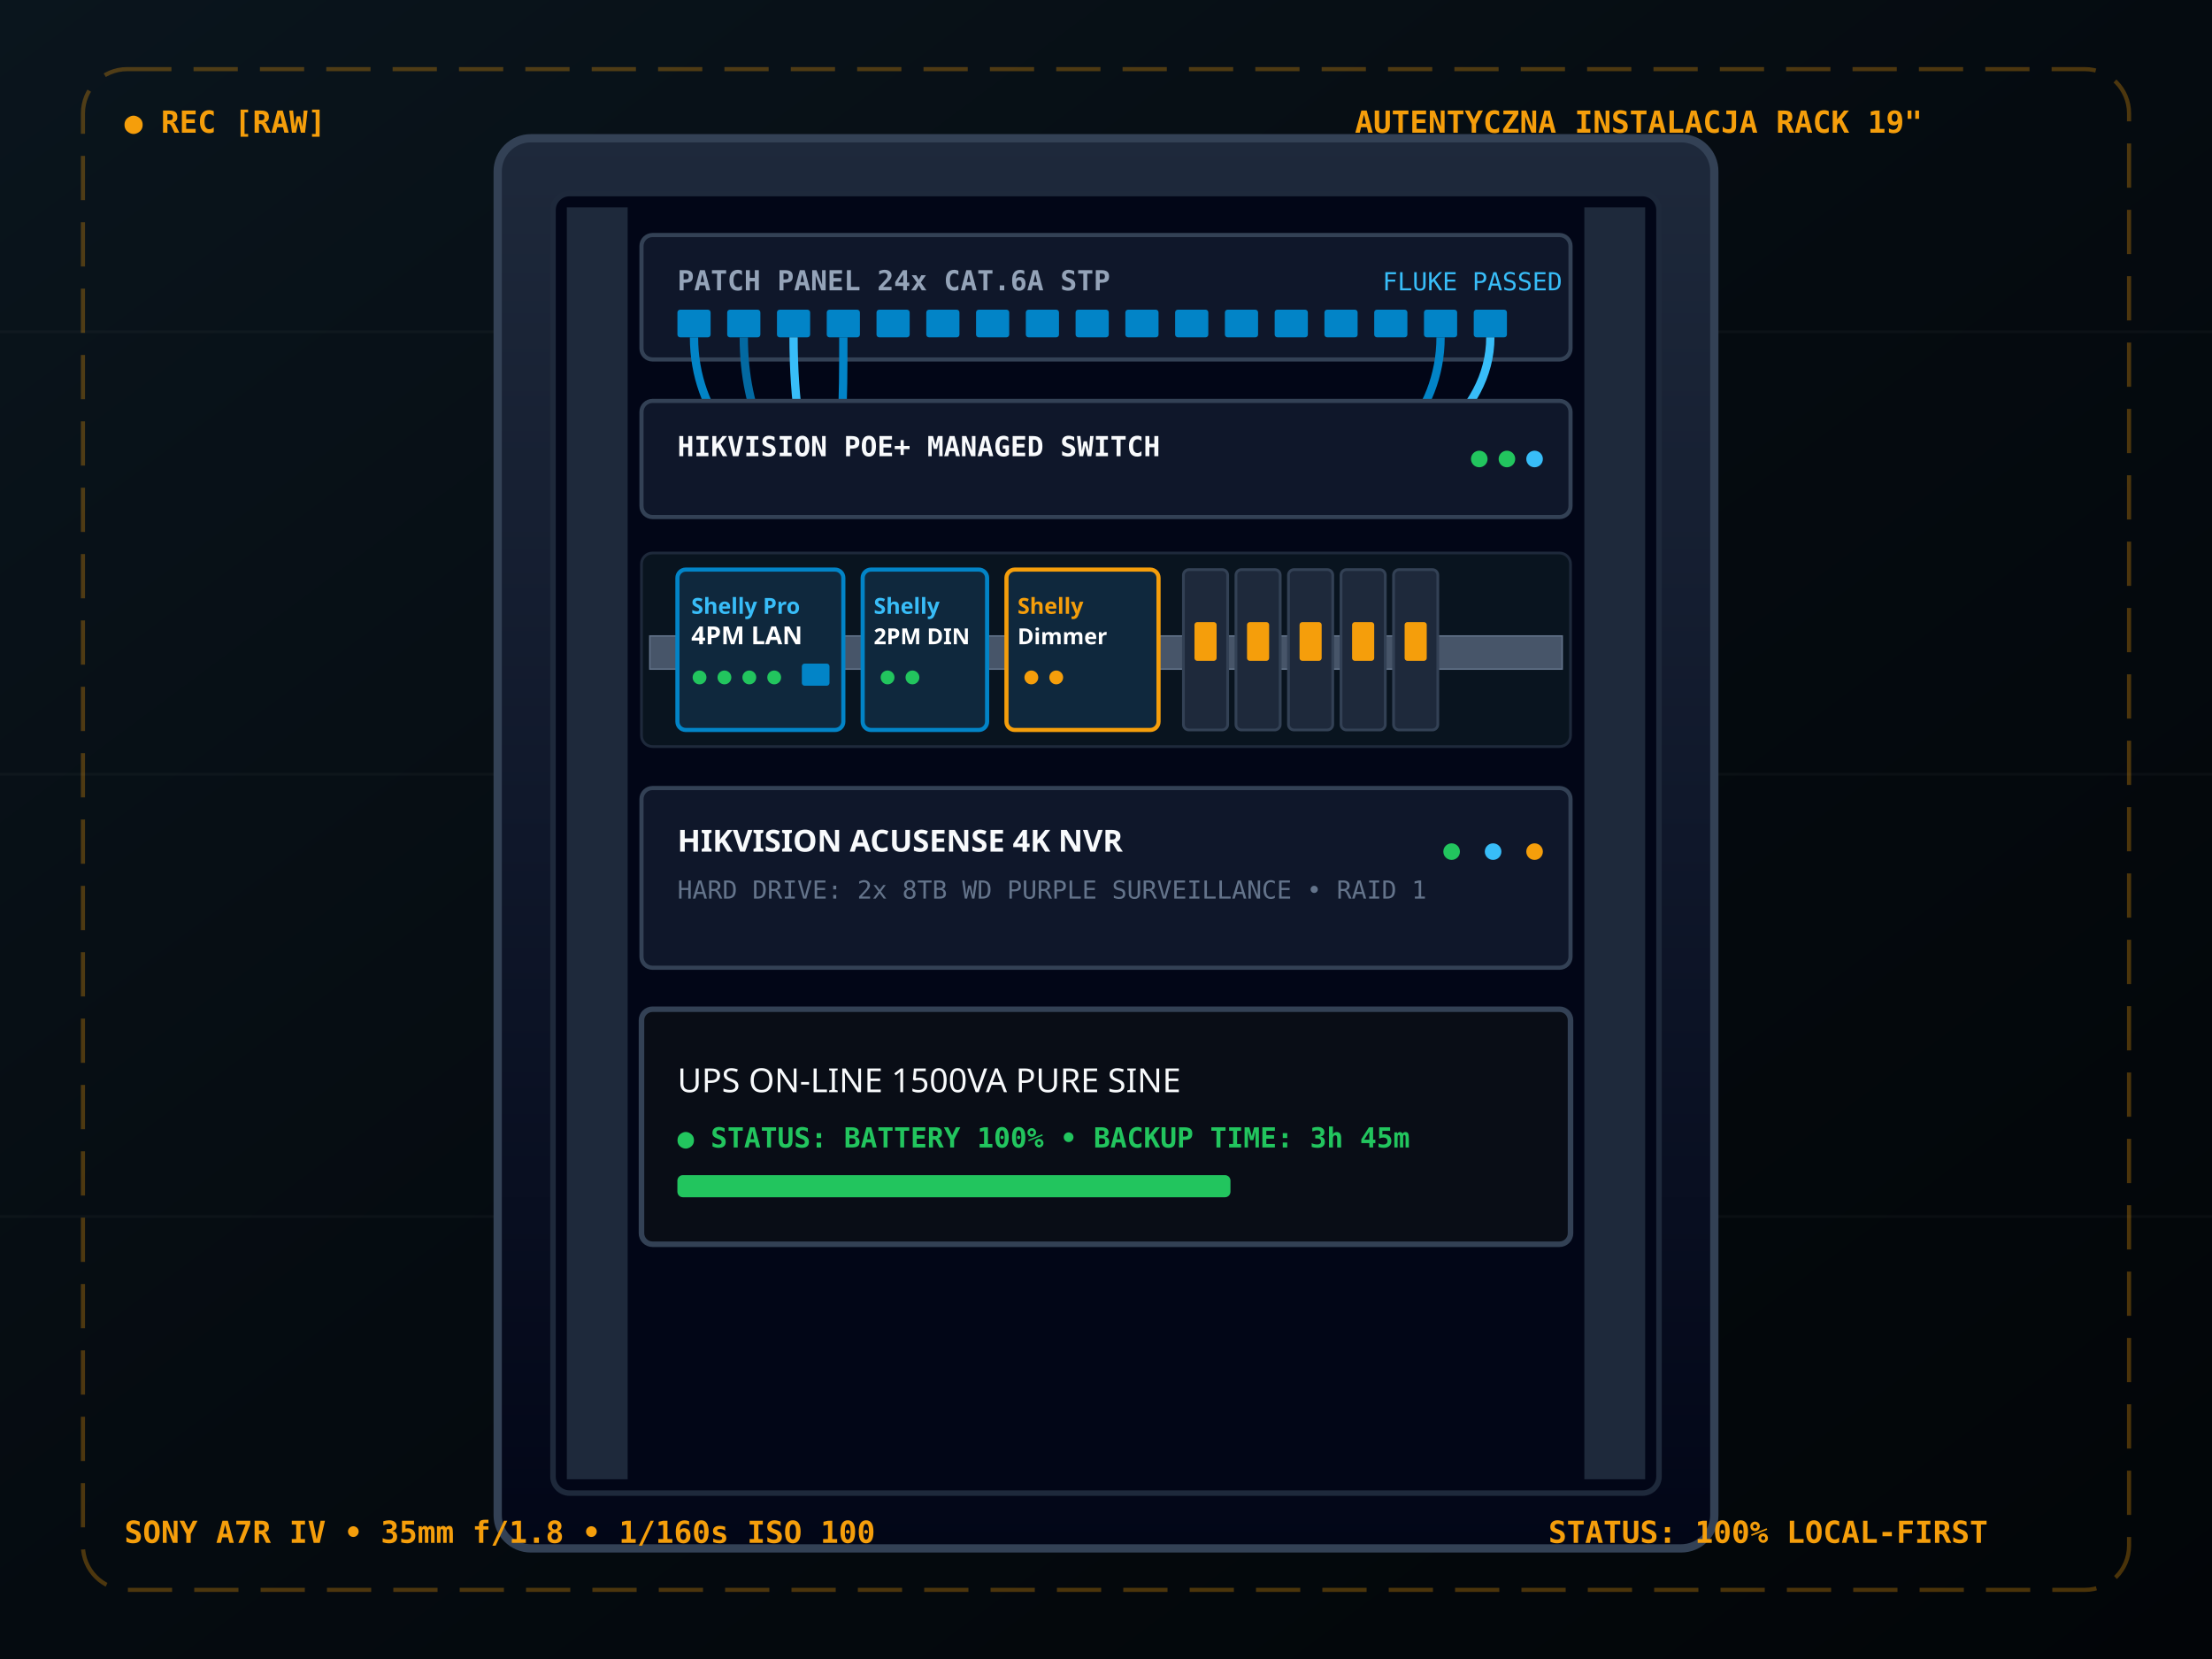
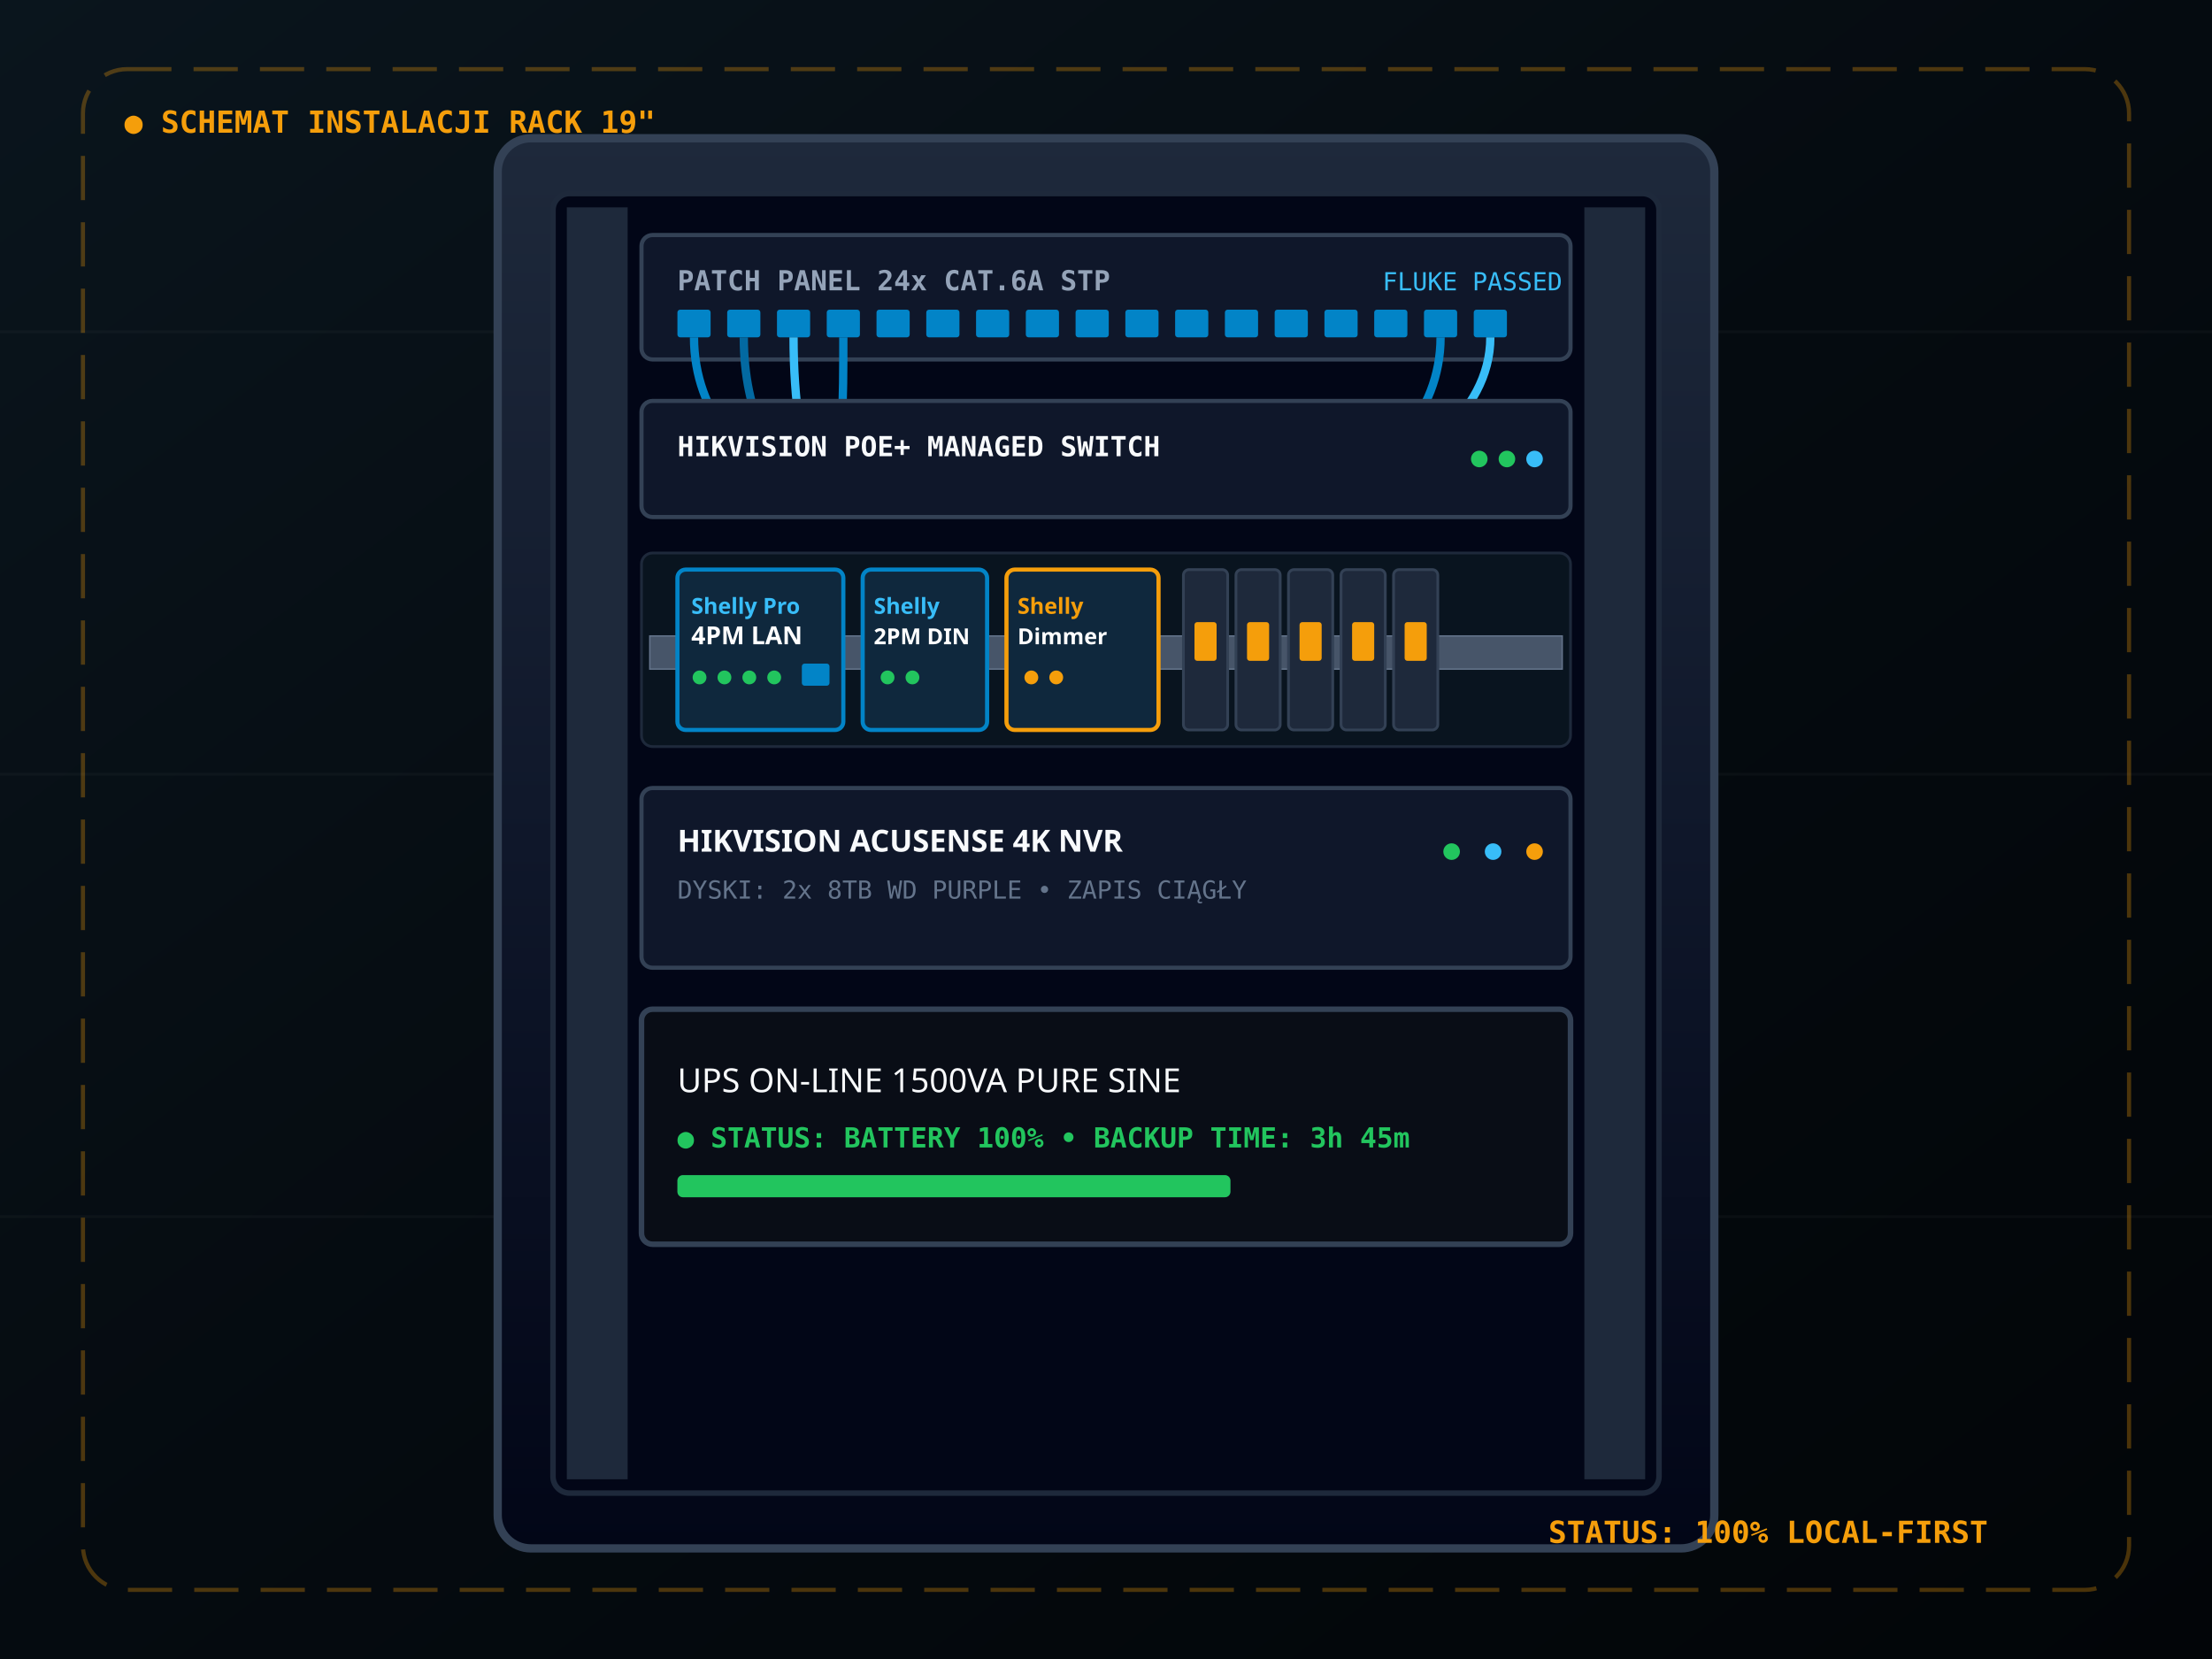
<svg xmlns="http://www.w3.org/2000/svg" viewBox="0 0 800 600" width="100%" height="100%">
  <defs>
    <linearGradient id="bgGrad" x1="0%" y1="0%" x2="100%" y2="100%">
      <stop offset="0%" stop-color="#0a151d" />
      <stop offset="50%" stop-color="#050b10" />
      <stop offset="100%" stop-color="#020508" />
    </linearGradient>
    <linearGradient id="rackMetal" x1="0%" y1="0%" x2="0%" y2="100%">
      <stop offset="0%" stop-color="#1e293b" />
      <stop offset="50%" stop-color="#0f172a" />
      <stop offset="100%" stop-color="#020617" />
    </linearGradient>
    <linearGradient id="blueCable" x1="0%" y1="0%" x2="100%" y2="0%">
      <stop offset="0%" stop-color="#0284c7" />
      <stop offset="100%" stop-color="#38bdf8" />
    </linearGradient>
    <linearGradient id="ledGlow" x1="0%" y1="0%" x2="100%" y2="100%">
      <stop offset="0%" stop-color="#22c55e" />
      <stop offset="100%" stop-color="#15803d" />
    </linearGradient>
  </defs>
  <rect width="800" height="600" fill="url(#bgGrad)" />
  <line x1="0" y1="120" x2="800" y2="120" stroke="#ffffff" stroke-opacity="0.03" stroke-width="1" />
  <line x1="0" y1="280" x2="800" y2="280" stroke="#ffffff" stroke-opacity="0.03" stroke-width="1" />
  <line x1="0" y1="440" x2="800" y2="440" stroke="#ffffff" stroke-opacity="0.03" stroke-width="1" />
  <rect x="180" y="50" width="440" height="510" rx="12" fill="url(#rackMetal)" stroke="#334155" stroke-width="3" />
  <rect x="200" y="70" width="400" height="470" rx="6" fill="#020617" stroke="#1e293b" stroke-width="2" />
  <rect x="205" y="75" width="22" height="460" fill="#1e293b" />
  <rect x="573" y="75" width="22" height="460" fill="#1e293b" />
  <rect x="232" y="85" width="336" height="45" rx="4" fill="#0f172a" stroke="#334155" stroke-width="1.5" />
  <text x="245" y="105" fill="#94a3b8" font-family="monospace" font-size="10" font-weight="bold">PATCH PANEL 24x CAT.6A STP</text>
  <text x="500" y="105" fill="#38bdf8" font-family="monospace" font-size="9">FLUKE PASSED</text>
  <g fill="#0284c7">
    <rect x="245" y="112" width="12" height="10" rx="1" />
    <rect x="263" y="112" width="12" height="10" rx="1" />
    <rect x="281" y="112" width="12" height="10" rx="1" />
    <rect x="299" y="112" width="12" height="10" rx="1" />
    <rect x="317" y="112" width="12" height="10" rx="1" />
    <rect x="335" y="112" width="12" height="10" rx="1" />
    <rect x="353" y="112" width="12" height="10" rx="1" />
    <rect x="371" y="112" width="12" height="10" rx="1" />
    <rect x="389" y="112" width="12" height="10" rx="1" />
    <rect x="407" y="112" width="12" height="10" rx="1" />
    <rect x="425" y="112" width="12" height="10" rx="1" />
    <rect x="443" y="112" width="12" height="10" rx="1" />
    <rect x="461" y="112" width="12" height="10" rx="1" />
    <rect x="479" y="112" width="12" height="10" rx="1" />
    <rect x="497" y="112" width="12" height="10" rx="1" />
    <rect x="515" y="112" width="12" height="10" rx="1" />
    <rect x="533" y="112" width="12" height="10" rx="1" />
  </g>
  <path d="M 251 122 C 251 150, 270 170, 290 175" stroke="#0284c7" stroke-width="3" fill="none" />
  <path d="M 269 122 C 269 150, 280 170, 292 175" stroke="#0369a1" stroke-width="3" fill="none" />
  <path d="M 287 122 C 287 145, 290 165, 295 175" stroke="#38bdf8" stroke-width="3" fill="none" />
  <path d="M 305 122 C 305 145, 305 165, 300 175" stroke="#0284c7" stroke-width="3" fill="none" />
  <path d="M 521 122 C 521 150, 500 170, 480 175" stroke="#0284c7" stroke-width="3" fill="none" />
  <path d="M 539 122 C 539 150, 510 170, 485 175" stroke="#38bdf8" stroke-width="3" fill="none" />
  <rect x="232" y="145" width="336" height="42" rx="4" fill="#0f172a" stroke="#334155" stroke-width="1.5" />
  <text x="245" y="165" fill="#f8fafc" font-family="monospace" font-size="10" font-weight="bold">HIKVISION POE+ MANAGED SWITCH</text>
  <circle cx="535" cy="166" r="3" fill="#22c55e" />
  <circle cx="545" cy="166" r="3" fill="#22c55e" />
  <circle cx="555" cy="166" r="3" fill="#38bdf8" />
  <rect x="232" y="200" width="336" height="70" rx="4" fill="#09141f" stroke="#1e293b" stroke-width="1" />
  <rect x="235" y="230" width="330" height="12" fill="#475569" stroke="#64748b" stroke-width="0.5" />
  <rect x="245" y="206" width="60" height="58" rx="3" fill="#0f283d" stroke="#0284c7" stroke-width="1.5" />
  <text x="250" y="222" fill="#38bdf8" font-family="sans-serif" font-size="8" font-weight="bold">Shelly Pro</text>
  <text x="250" y="233" fill="#ffffff" font-family="sans-serif" font-size="9" font-weight="bold">4PM LAN</text>
  <circle cx="253" cy="245" r="2.5" fill="#22c55e" />
  <circle cx="262" cy="245" r="2.5" fill="#22c55e" />
  <circle cx="271" cy="245" r="2.5" fill="#22c55e" />
  <circle cx="280" cy="245" r="2.5" fill="#22c55e" />
  <rect x="290" y="240" width="10" height="8" rx="1" fill="#0284c7" />
  <rect x="312" y="206" width="45" height="58" rx="3" fill="#0f283d" stroke="#0284c7" stroke-width="1.5" />
  <text x="316" y="222" fill="#38bdf8" font-family="sans-serif" font-size="8" font-weight="bold">Shelly</text>
  <text x="316" y="233" fill="#ffffff" font-family="sans-serif" font-size="8" font-weight="bold">2PM DIN</text>
  <circle cx="321" cy="245" r="2.5" fill="#22c55e" />
  <circle cx="330" cy="245" r="2.5" fill="#22c55e" />
  <rect x="364" y="206" width="55" height="58" rx="3" fill="#0f283d" stroke="#f59e0b" stroke-width="1.5" />
  <text x="368" y="222" fill="#f59e0b" font-family="sans-serif" font-size="8" font-weight="bold">Shelly</text>
  <text x="368" y="233" fill="#ffffff" font-family="sans-serif" font-size="8" font-weight="bold">Dimmer</text>
  <circle cx="373" cy="245" r="2.5" fill="#f59e0b" />
  <circle cx="382" cy="245" r="2.5" fill="#f59e0b" />
  <g fill="#1e293b" stroke="#334155" stroke-width="1">
    <rect x="428" y="206" width="16" height="58" rx="2" />
    <rect x="447" y="206" width="16" height="58" rx="2" />
    <rect x="466" y="206" width="16" height="58" rx="2" />
    <rect x="485" y="206" width="16" height="58" rx="2" />
    <rect x="504" y="206" width="16" height="58" rx="2" />
  </g>
  <rect x="432" y="225" width="8" height="14" rx="1" fill="#f59e0b" />
  <rect x="451" y="225" width="8" height="14" rx="1" fill="#f59e0b" />
  <rect x="470" y="225" width="8" height="14" rx="1" fill="#f59e0b" />
  <rect x="489" y="225" width="8" height="14" rx="1" fill="#f59e0b" />
  <rect x="508" y="225" width="8" height="14" rx="1" fill="#f59e0b" />
  <rect x="232" y="285" width="336" height="65" rx="4" fill="#0f172a" stroke="#334155" stroke-width="1.5" />
  <text x="245" y="308" fill="#f8fafc" font-family="sans-serif" font-size="11" font-weight="bold">HIKVISION ACUSENSE 4K NVR</text>
-   <text x="245" y="325" fill="#64748b" font-family="monospace" font-size="9">HARD DRIVE: 2x 8TB WD PURPLE SURVEILLANCE • RAID 1</text>
+   <text x="245" y="325" fill="#64748b" font-family="monospace" font-size="9">DYSKI: 2x 8TB WD PURPLE • ZAPIS CIĄGŁY</text>
  <circle cx="525" cy="308" r="3" fill="#22c55e" />
  <circle cx="540" cy="308" r="3" fill="#38bdf8" />
  <circle cx="555" cy="308" r="3" fill="#f59e0b" />
  <rect x="232" y="365" width="336" height="85" rx="4" fill="#090d16" stroke="#334155" stroke-width="2" />
  <text x="245" y="395" fill="#f8fafc" font-family="sans-serif" font-size="12" font-weight="extrabold">UPS ON-LINE 1500VA PURE SINE</text>
  <text x="245" y="415" fill="#22c55e" font-family="monospace" font-size="10" font-weight="bold">● STATUS: BATTERY 100% • BACKUP TIME: 3h 45m</text>
  <rect x="245" y="425" width="200" height="8" rx="2" fill="#1e293b" />
  <rect x="245" y="425" width="200" height="8" rx="2" fill="#22c55e" />
  <rect x="30" y="25" width="740" height="550" rx="16" fill="none" stroke="#f59e0b" stroke-opacity="0.3" stroke-width="1.5" stroke-dasharray="16 8" />
  <g fill="#f59e0b" font-family="monospace" font-size="11" font-weight="bold">
-     <text x="45" y="48">● REC [RAW]</text>
-     <text x="45" y="558">SONY A7R IV • 35mm f/1.8 • 1/160s ISO 100</text>
-     <text x="490" y="48">AUTENTYCZNA INSTALACJA RACK 19"</text>
+     <text x="45" y="48">● SCHEMAT INSTALACJI RACK 19"</text>
    <text x="560" y="558">STATUS: 100% LOCAL-FIRST</text>
  </g>
</svg>
